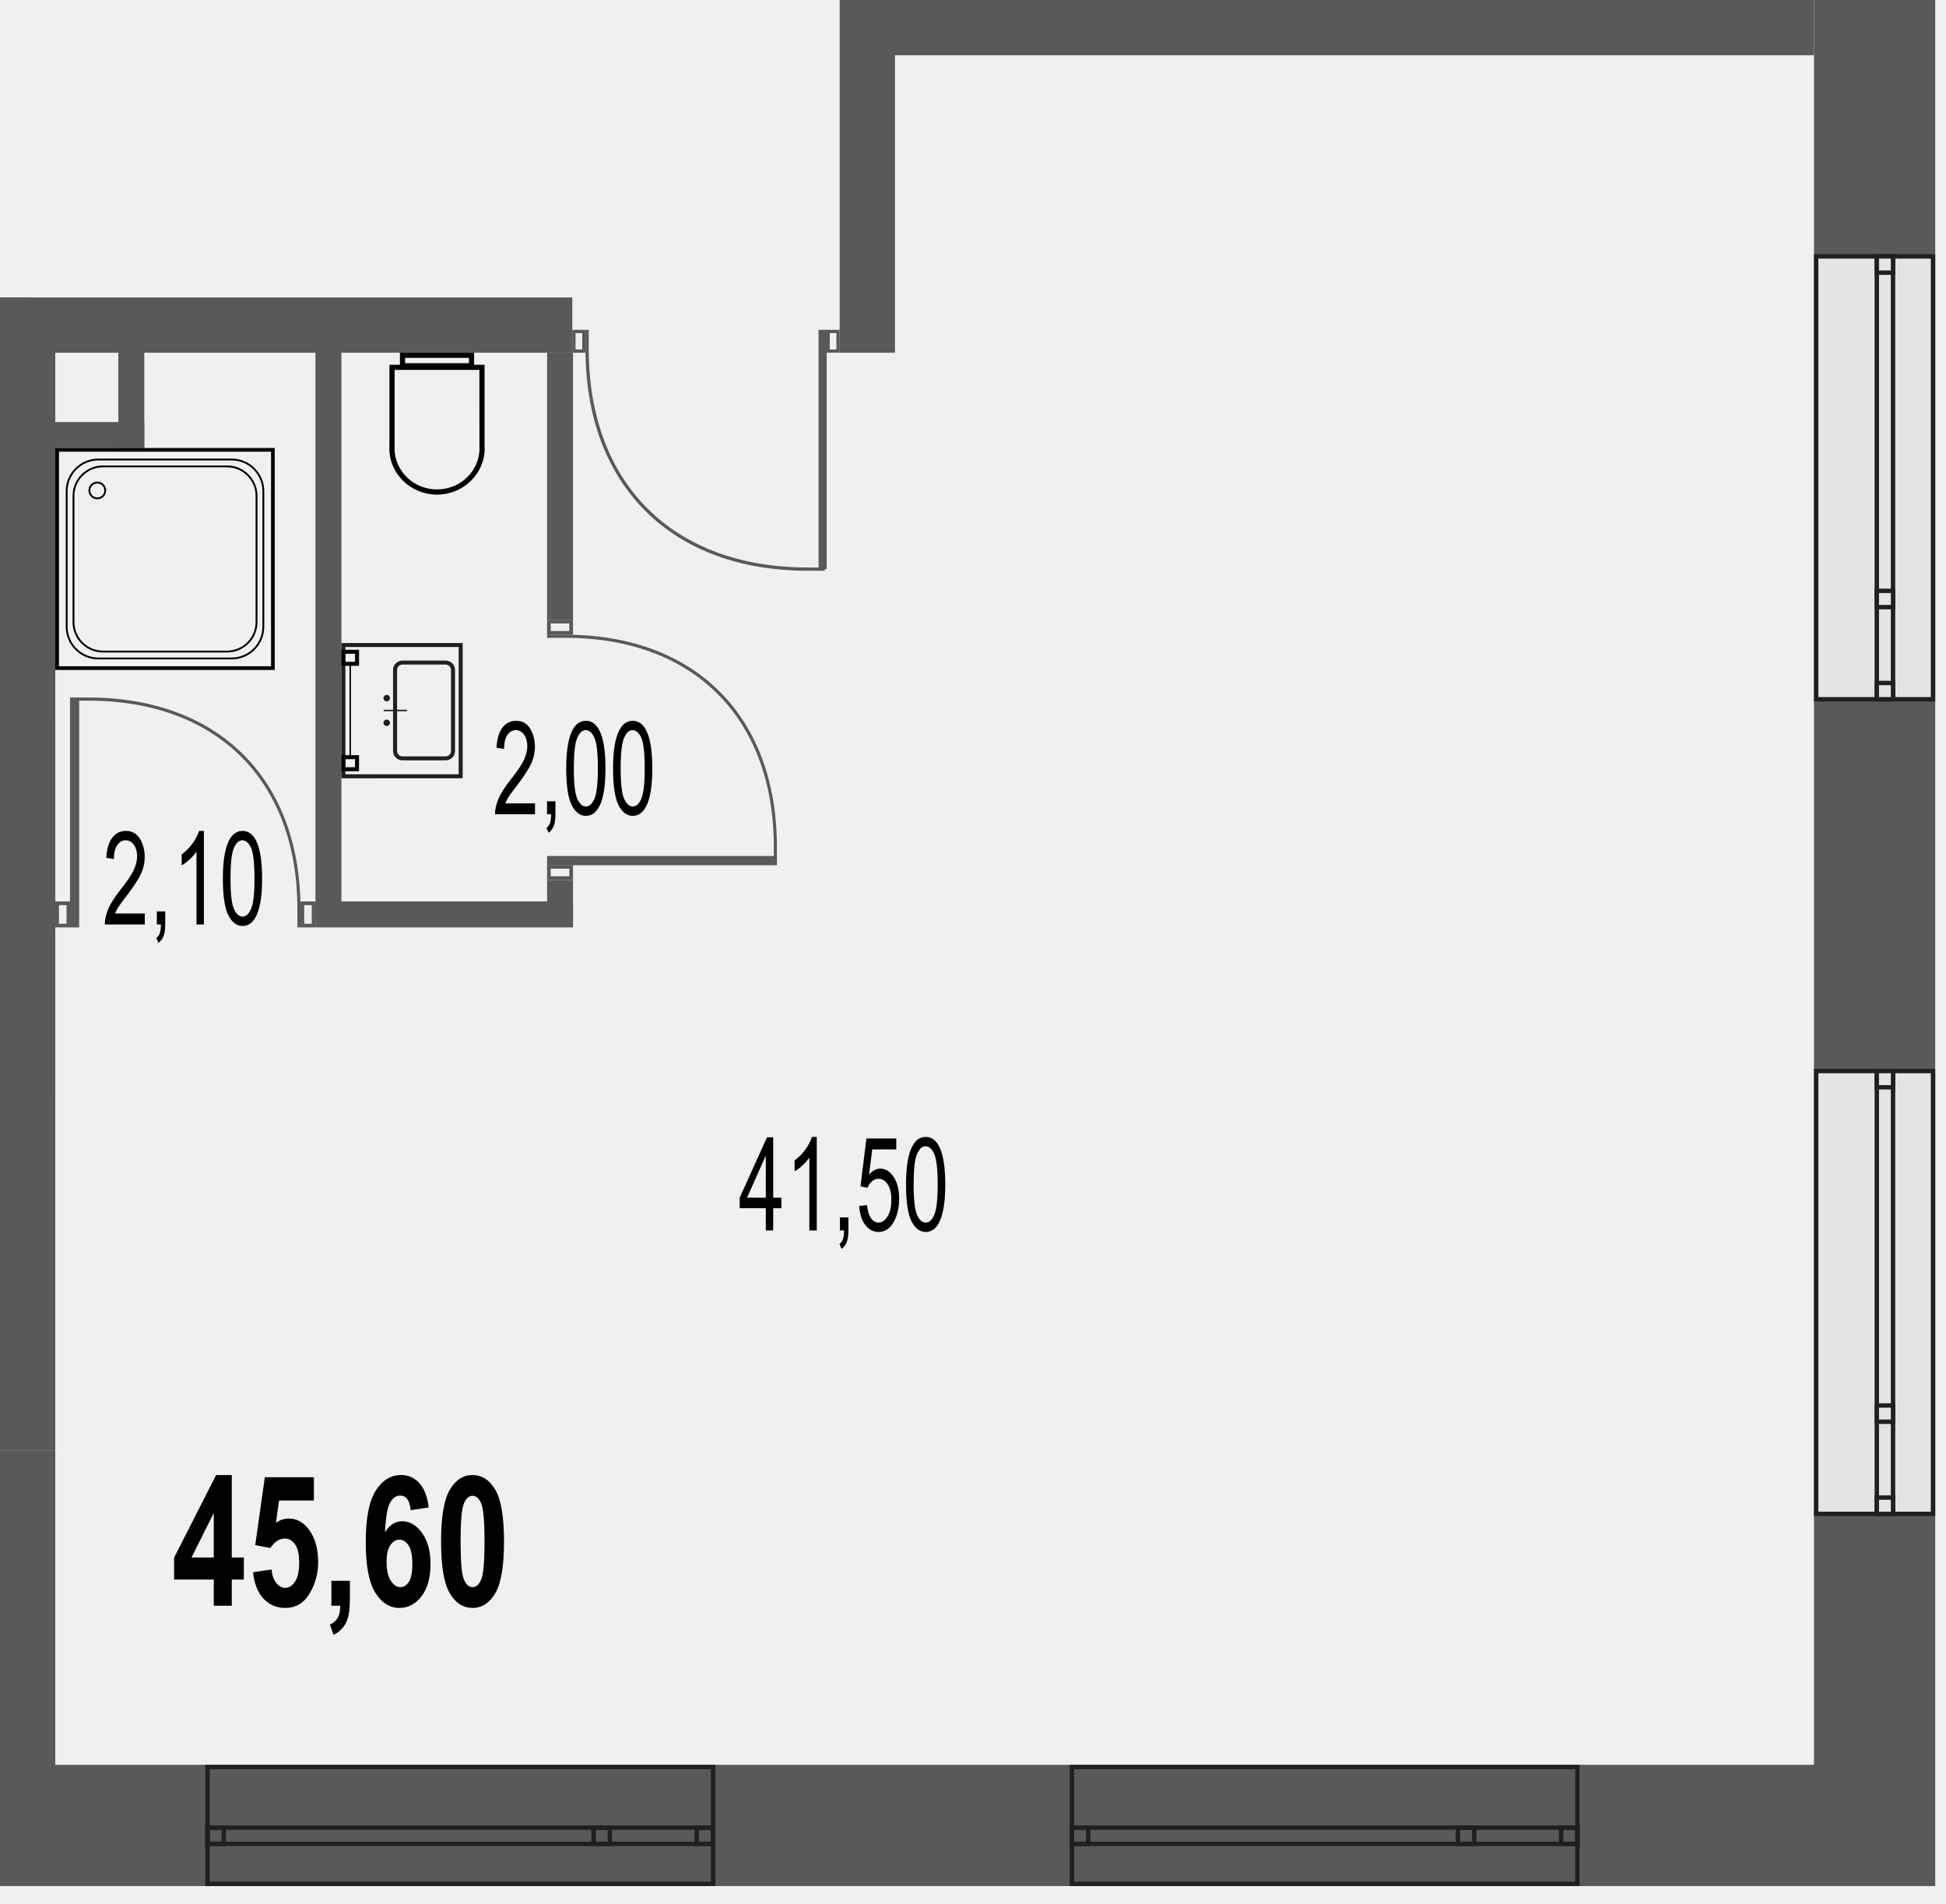
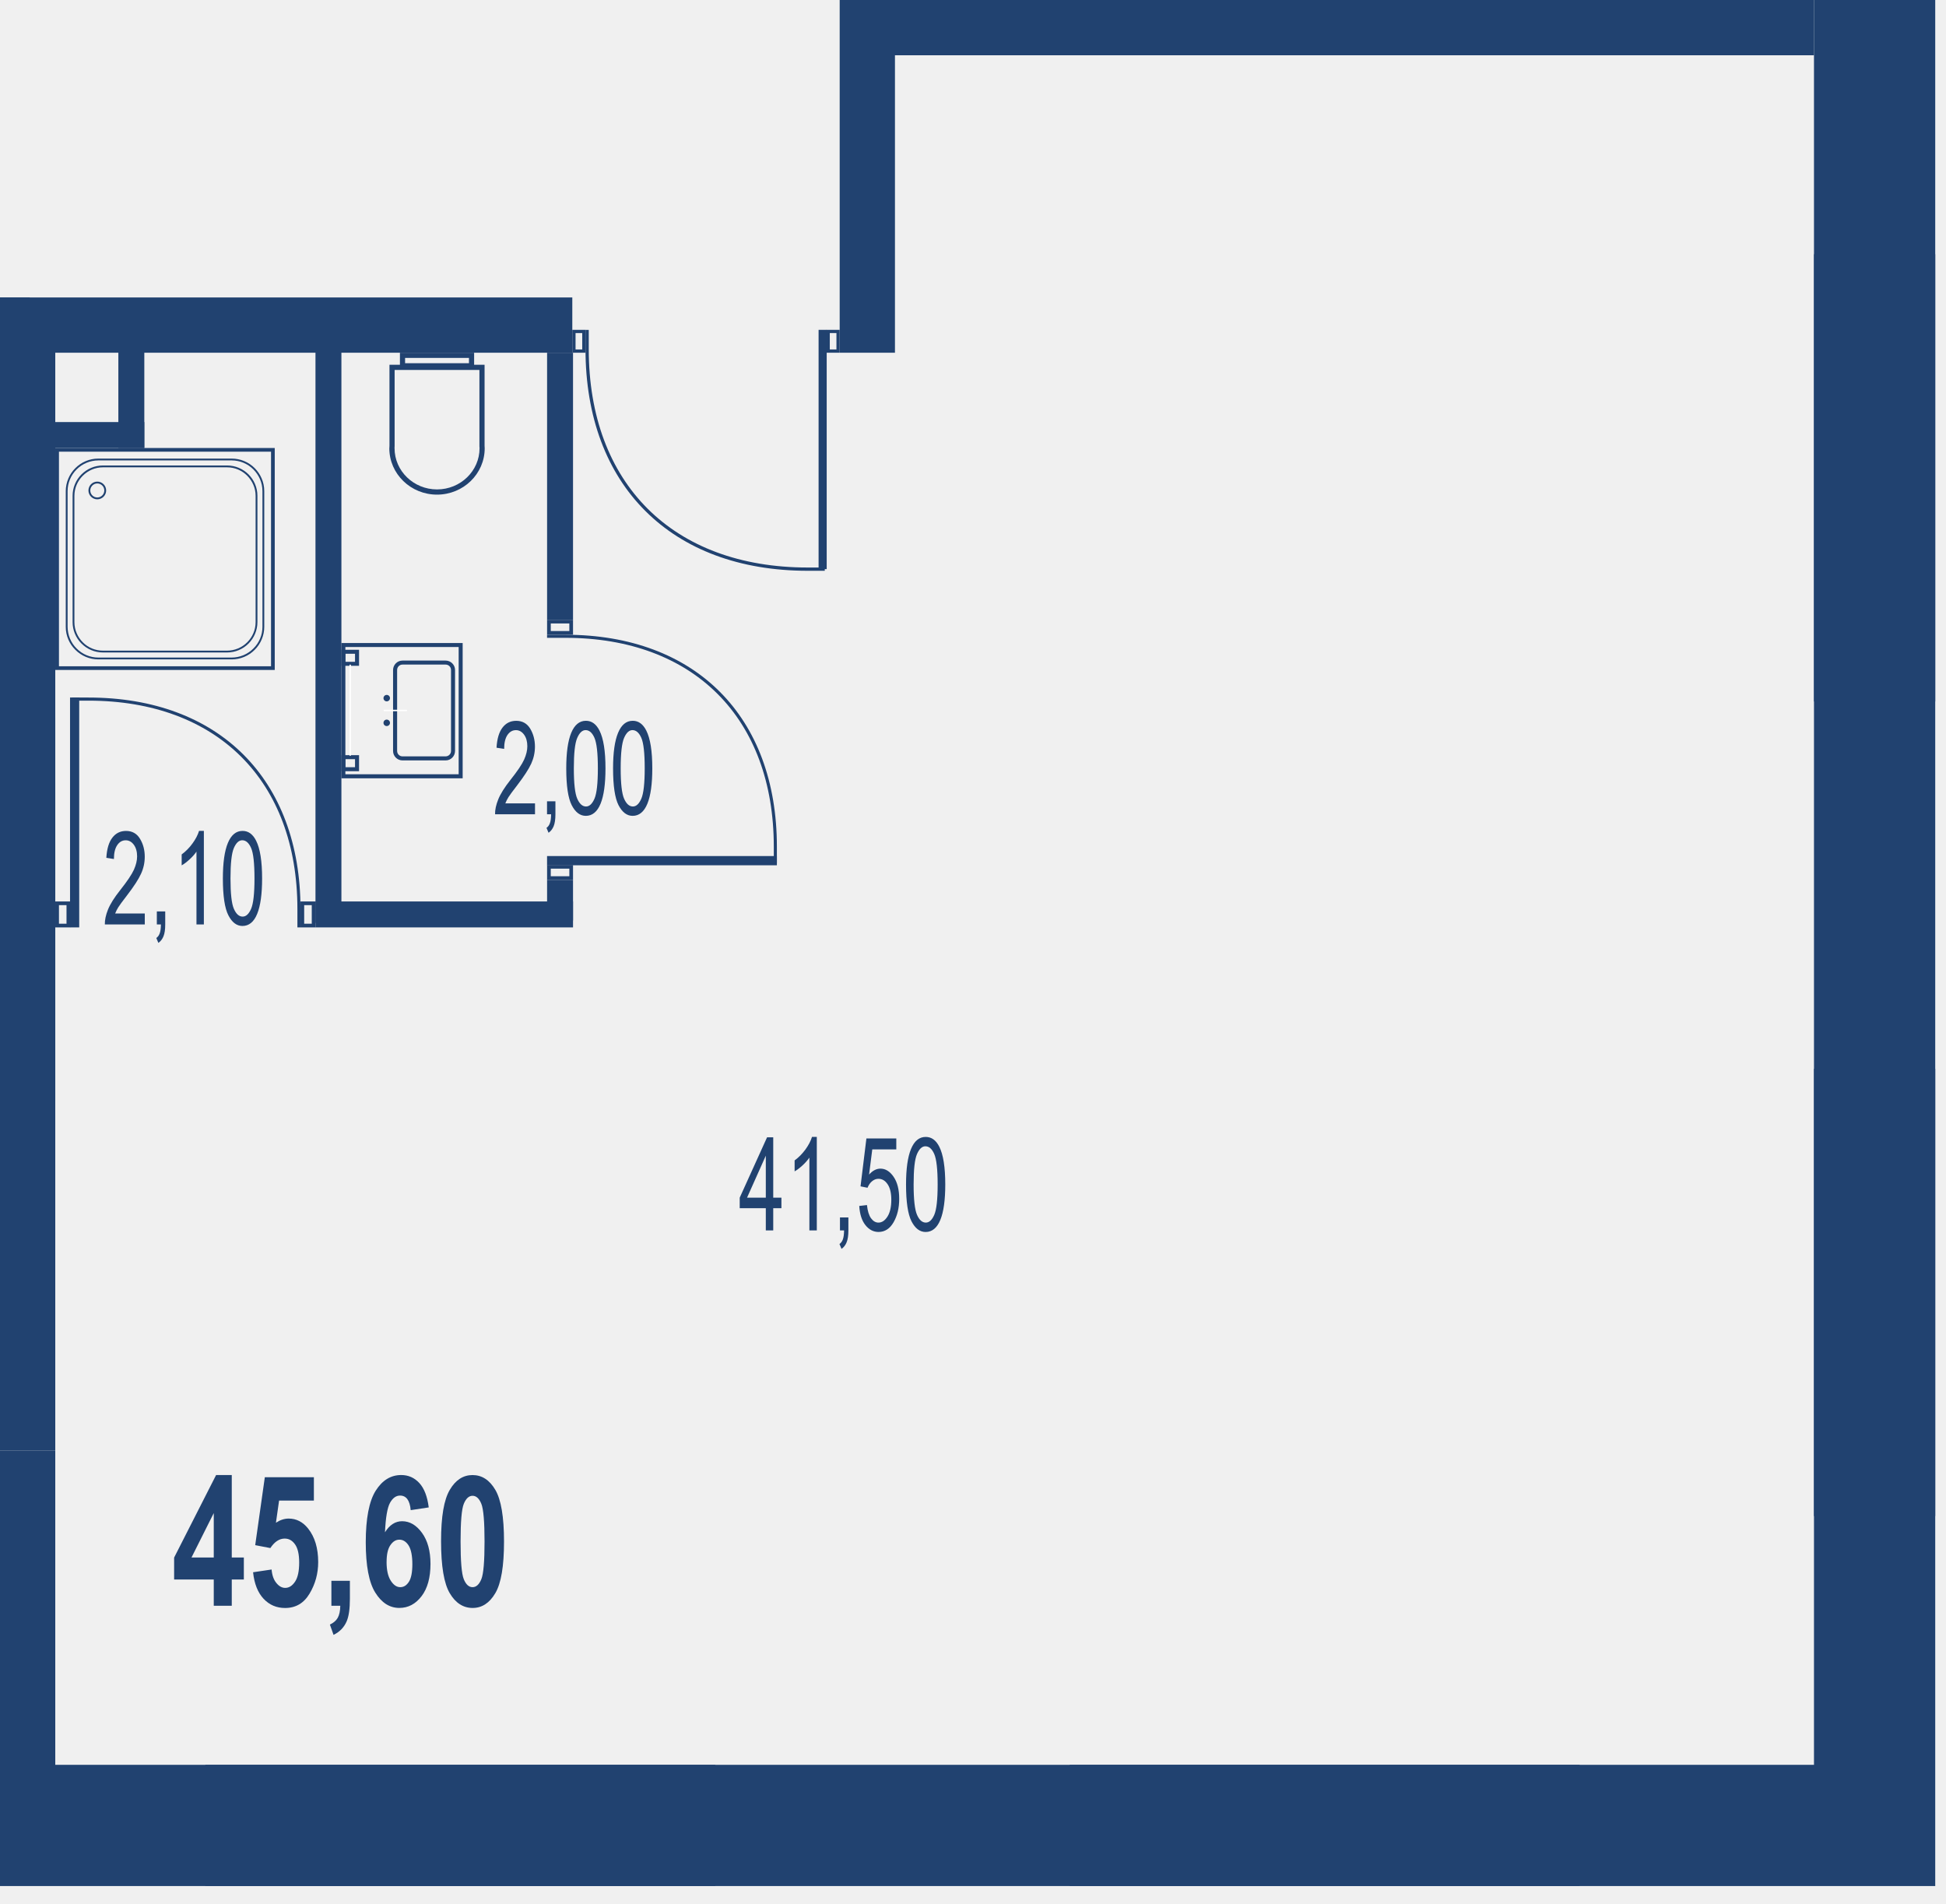
- <svg xmlns="http://www.w3.org/2000/svg" version="1.1" viewBox="1725.173 1101.134 623.513 609.928">
-   <path fill="none" stroke-width="0" d="M1725.173 1711.062v-519.896h265.866v-90.032h356.109l1.538 609.928h-623.513z" />
-   <path fill="none" stroke-width="0" d="m1732.746 1686.011 1.954-481.271 272.167.55-6.842-95.3 309.574 3.737v572.284h-576.853z" />
-   <clipPath id="a">
-     <path fill="none" stroke-width="0" d="M1725.173 1711.062v-519.896h265.866v-90.032h356.109l1.538 609.928h-623.513z" />
-   </clipPath>
-   <g data-name="Layer 1" clip-path="url(#a)">
-     <g data-name="Слой 1">
-       <path d="M24.168 18.436h2321.065v1686.99H4.743V18.436h19.425Zm2282.215 38.84H43.593v1609.31h2262.79V57.277Z" fill="#58595b" stroke-width="0" />
-       <g data-name="1931717945008" fill="#58595b" stroke-width="0">
-         <path d="M1719.272 1454.056v-122.99h23.613v122.99h-23.613zm0 213.763v-101.993h23.613v101.993h-23.613zm275.263-566.685h311.848v17.712h-311.848v-17.712zm-269.362 95.301h183.368v17.712h-183.368v-17.712z" />
-         <path d="M1994.214 1214.147v-156.28h17.712v156.28h-17.712zm-269.041 351.679v-368.209h17.712v368.21h-17.712zm-188.628-286.783h188.628v17.712h-188.628v-17.712z" />
+ <svg xmlns="http://www.w3.org/2000/svg" id="_Слой_1" data-name="Слой_1" version="1.1" viewBox="0 0 623.51 609.93">
+   <defs>
+     <style>
+       .st0, .st1 {
+         fill: none;
+       }
+ 
+       .st1 {
+         display: none;
+       }
+ 
+       .st2 {
+         stroke-miterlimit: 22.97;
+       }
+ 
+       .st2, .st3, .st4 {
+         fill: #214270;
+       }
+ 
+       .st2, .st4 {
+         stroke: #fff;
+         stroke-linecap: round;
+         stroke-width: .47px;
+       }
+ 
+       .st4 {
+         stroke-linejoin: round;
+       }
+ 
+       .st5 {
+         clip-path: url(#clippath);
+       }
+     </style>
+     <clipPath id="clippath">
+       <polygon class="st0" points="0 609.93 0 90.03 265.87 90.03 265.87 0 621.97 0 623.51 609.93 0 609.93 0 609.93" />
+     </clipPath>
+   </defs>
+   <path class="st1" d="M0,609.93V90.03h265.87V0h356.11l1.54,609.93H0Z" />
+   <path class="st1" d="M7.57,584.88l1.95-481.27,272.17.55-6.84-95.3,309.57,3.74v572.28H7.57h0Z" />
+   <g class="st5">
+     <g>
+       <path class="st3" d="M-1701-1082.7H620.06V604.29H-1720.43v-1686.99h19.42ZM581.21-1043.86H-1681.58V565.45H581.21v-1609.31h0Z" />
+       <g>
+         <path class="st3" d="M-5.9,352.92v-122.99h23.61v122.99H-5.9ZM-5.9,566.69v-101.99h23.61v101.99H-5.9ZM269.36,0h311.85v17.71h-311.85V0h0ZM0,95.3h183.37v17.71H0v-17.71Z" />
+         <path class="st3" d="M269.04,113.01V-43.27h17.71V113.01h-17.71ZM0,464.69V96.48h17.71v368.21H0ZM-188.63,177.91H0v17.71h-188.63v-17.71Z" />
      </g>
-       <g data-name="1933146796912" fill="#58595b" stroke-width="0">
-         <path d="M1763.09 1244.671v-36.695h8.316v36.695h-8.315z" />
-         <path d="M1734.7 1236.366h36.706v8.305H1734.7v-8.305zm91.544 153.595h82.527v8.315h-82.527v-8.315zm-277.687-193.526H1734.7v8.305h-186.143v-8.305z" />
-         <path d="M1834.559 1213.465v183.359h-8.315v-183.359h8.315zm74.212.682v85.563h-8.314v-85.563h8.314zm0 168.922v13.003h-8.314v-13.003h8.314z" />
+       <g>
+         <path class="st3" d="M37.92,143.54v-36.69h8.32v36.69h-8.32Z" />
+         <path class="st3" d="M9.53,135.23h36.71v8.31H9.53v-8.31ZM101.07,288.83h82.53v8.31h-82.53v-8.31ZM-176.62,95.3H9.53v8.31h-186.14v-8.31Z" />
+         <path class="st3" d="M109.39,112.33v183.36h-8.31V112.33h8.31ZM183.6,113.01v85.56h-8.31v-85.56h8.31ZM183.6,281.93v13h-8.31v-13h8.31Z" />
      </g>
-       <g data-name="1931152367488" fill="#010101" stroke-width="0">
-         <path d="M1851.58 1244.751c0-.22.03-.64.03-.771v-24.324h27.168l.01 24.444c0 .01.03.43.03.651 0 7.273-6.111 13.194-13.625 13.194s-13.614-5.92-13.614-13.194Zm-1.664 0c0 8.205 6.842 14.857 15.277 14.857 8.446 0 15.278-6.652 15.278-14.857 0-.27-.04-.771-.04-.771v-25.977h-30.475v25.977s-.04.5-.04.771Z" />
-         <path d="M1854.965 1215.8h20.467v1.713h-20.467v-1.713Zm-1.653-1.653v5.019h23.773v-5.02h-23.773Z" />
+       <g>
+         <path class="st3" d="M126.41,143.62c0-.22.03-.64.03-.77v-24.32h27.17v24.44s.04.43.04.65c0,7.27-6.11,13.19-13.62,13.19s-13.61-5.92-13.61-13.19h0ZM124.74,143.62c0,8.2,6.84,14.86,15.28,14.86s15.28-6.65,15.28-14.86c0-.27-.04-.77-.04-.77v-25.98h-30.47v25.98s-.04.5-.04.77h0Z" />
+         <path class="st3" d="M129.79,114.67h20.47v1.71h-20.47v-1.71ZM128.14,113.01v5.02h23.77v-5.02h-23.77Z" />
      </g>
-       <g data-name="1931718127600">
-         <path d="M1872.136 1308.445v40.763h-36.295v-40.763h36.295Zm1.282-1.282h-38.86v43.338l38.86-.01v-43.328Z" fill="#231f20" stroke-width="0" />
-         <path d="M1867.948 1314.066a1.74 1.74 0 0 1 1.733 1.733v25.946c0 .962-.781 1.733-1.733 1.733h-13.824a1.725 1.725 0 0 1-1.723-1.733v-25.946c0-.952.77-1.733 1.723-1.733h13.824Zm0-1.283h-13.824a3.018 3.018 0 0 0-3.016 3.016v25.946a3.012 3.012 0 0 0 3.016 3.015h13.824a3.018 3.018 0 0 0 3.016-3.015v-25.946a3.012 3.012 0 0 0-3.016-3.016Zm-18.863 13.074c.57 0 1.041-.461 1.041-1.042 0-.571-.47-1.032-1.041-1.032-.581 0-1.042.46-1.042 1.032 0 .58.46 1.042 1.042 1.042Zm0 7.903c.57 0 1.041-.46 1.041-1.031a1.04 1.04 0 0 0-1.041-1.042c-.581 0-1.042.46-1.042 1.042 0 .57.46 1.032 1.042 1.032Z" fill="#231f20" stroke-width="0" />
-         <path fill="none" stroke="#231f20" stroke-linecap="round" stroke-miterlimit="22.967" stroke-width=".471" d="M1848.323 1328.772h7.053" />
-         <path d="M1838.926 1310.6v2.574h-3.085v-2.575h3.085Zm1.283-1.283h-5.65v5.14h5.65v-5.15.01Zm-1.283 35.053v2.574h-3.085v-2.574h3.085Zm1.283-1.283h-5.65v5.15h5.65v-5.15Z" fill="#010101" stroke-width="0" />
-         <path fill="none" stroke="#010101" stroke-linecap="round" stroke-linejoin="round" stroke-width=".471" d="M1837.384 1314.286v28.801" />
+       <g>
+         <path class="st3" d="M146.96,207.31v40.76h-36.3v-40.76h36.3ZM148.24,206.03h-38.86v43.34h38.86v-43.34Z" />
+         <path class="st3" d="M142.78,212.93c.96,0,1.73.78,1.73,1.73v25.95c0,.96-.78,1.73-1.73,1.73h-13.82c-.95,0-1.72-.77-1.72-1.73h0v-25.95c0-.95.77-1.73,1.72-1.73h13.82ZM142.78,211.65h-13.82c-1.67,0-3.01,1.35-3.02,3.02v25.95c0,1.66,1.35,3.01,3.01,3.02h13.83c1.66,0,3.01-1.35,3.02-3.02v-25.95c0-1.66-1.34-3.01-3.01-3.02h0ZM123.91,224.72c.57,0,1.04-.46,1.04-1.04s-.47-1.03-1.04-1.03-1.04.46-1.04,1.03.46,1.04,1.04,1.04ZM123.91,232.63c.57,0,1.04-.46,1.04-1.03,0-.57-.46-1.04-1.04-1.04h0c-.58,0-1.04.46-1.04,1.04s.46,1.03,1.04,1.03h0Z" />
+         <path class="st2" d="M123.15,227.64h7.05" />
+         <path class="st3" d="M113.75,209.47v2.57h-3.08v-2.57h3.08ZM115.04,208.18h-5.65v5.14h5.65v-5.15h0ZM113.75,243.24v2.57h-3.08v-2.57h3.08ZM115.04,241.95h-5.65v5.15h5.65v-5.15Z" />
+         <path class="st4" d="M112.21,213.15v28.8" />
      </g>
-       <g data-name="1931718152224" stroke-width="0">
-         <path d="M1756.66 1248.658h42.756a9.774 9.774 0 0 1 6.942 2.886c1.783 1.783 2.895 4.237 2.895 6.942v43.488a9.783 9.783 0 0 1-2.895 6.943 9.782 9.782 0 0 1-6.942 2.895h-42.757a9.818 9.818 0 0 1-6.942-2.895 9.815 9.815 0 0 1-2.885-6.943v-43.488a9.826 9.826 0 0 1 2.885-6.942 9.809 9.809 0 0 1 6.942-2.886Zm42.756-.59h-42.757c-2.865 0-5.47 1.172-7.353 3.055a10.39 10.39 0 0 0-3.066 7.363v43.488c0 2.875 1.173 5.48 3.066 7.363a10.35 10.35 0 0 0 7.353 3.066h42.757a10.37 10.37 0 0 0 7.363-3.066 10.397 10.397 0 0 0 3.065-7.363v-43.488c0-2.865-1.182-5.47-3.065-7.363a10.406 10.406 0 0 0-7.363-3.056Z" />
-         <path d="M1758.142 1250.862h39.801c2.505 0 4.789 1.032 6.442 2.685s2.685 3.937 2.685 6.442v40.482c0 2.505-1.032 4.789-2.685 6.452a9.096 9.096 0 0 1-6.442 2.675h-39.801a9.096 9.096 0 0 1-6.442-2.675c-1.653-1.663-2.685-3.947-2.685-6.452v-40.482c0-2.505 1.032-4.789 2.685-6.442s3.937-2.685 6.442-2.685Zm39.801-.59h-39.801c-2.675 0-5.1 1.101-6.863 2.854a9.695 9.695 0 0 0-2.855 6.863v40.482a9.66 9.66 0 0 0 2.855 6.862 9.678 9.678 0 0 0 6.863 2.856h39.801a9.69 9.69 0 0 0 6.862-2.856 9.702 9.702 0 0 0 2.855-6.862v-40.482c0-2.665-1.102-5.1-2.855-6.863-1.763-1.753-4.197-2.855-6.862-2.855Z" />
-         <path d="M1744.067 1245.853h67.951v68.753h-67.952v-68.753Zm68.542-1.182h-69.725v71.117h70.316v-71.117h-.59Z" />
-         <path d="M1756.349 1256.032c.62 0 1.182.26 1.582.66a2.24 2.24 0 0 1-1.583 3.827 2.24 2.24 0 0 1-1.583-3.827c.402-.4.962-.66 1.584-.66Zm2.003.24a2.832 2.832 0 1 0-4.007 4.007 2.832 2.832 0 1 0 4.007-4.007Z" />
+       <g>
+         <path class="st3" d="M31.49,147.52h42.76c2.61,0,5.11,1.04,6.94,2.89,1.78,1.78,2.9,4.24,2.9,6.94v43.49c0,2.61-1.04,5.11-2.9,6.94-1.84,1.85-4.33,2.89-6.94,2.9H31.49c-2.61,0-5.1-1.05-6.94-2.9-1.85-1.84-2.88-4.34-2.89-6.94v-43.49c0-2.6,1.04-5.1,2.89-6.94,1.84-1.85,4.34-2.88,6.94-2.89h0ZM74.24,146.93H31.49c-2.86,0-5.47,1.17-7.35,3.06-1.96,1.95-3.06,4.6-3.07,7.36v43.49c0,2.88,1.17,5.48,3.07,7.36,1.94,1.96,4.59,3.07,7.35,3.07h42.76c2.76,0,5.42-1.1,7.36-3.07,1.96-1.95,3.06-4.6,3.06-7.36v-43.49c0-2.86-1.18-5.47-3.06-7.36-1.95-1.96-4.6-3.06-7.36-3.06h0Z" />
+         <path class="st3" d="M32.97,149.73h39.8c2.51,0,4.79,1.03,6.44,2.69s2.69,3.94,2.69,6.44v40.48c0,2.51-1.03,4.79-2.69,6.45-1.71,1.71-4.02,2.67-6.44,2.68h-39.8c-2.42,0-4.74-.96-6.44-2.68-1.65-1.66-2.69-3.95-2.69-6.45v-40.48c0-2.51,1.03-4.79,2.69-6.44s3.94-2.69,6.44-2.69ZM72.77,149.14h-39.8c-2.68,0-5.1,1.1-6.86,2.85-1.83,1.82-2.85,4.29-2.85,6.86v40.48c0,2.58,1.03,5.05,2.85,6.86,1.82,1.83,4.29,2.86,6.86,2.86h39.8c2.58,0,5.05-1.03,6.86-2.86,1.82-1.82,2.85-4.29,2.85-6.86v-40.48c0-2.67-1.1-5.1-2.85-6.86-1.76-1.75-4.2-2.85-6.86-2.85h0Z" />
+         <path class="st3" d="M18.89,144.72h67.95v68.75H18.89v-68.75h0ZM87.44,143.54H17.71v71.12h70.32v-71.12h-.59Z" />
+         <path class="st3" d="M31.18,154.9c.62,0,1.18.26,1.58.66.88.87.88,2.29,0,3.17-.42.42-.99.66-1.59.66-1.24,0-2.24-1-2.24-2.24,0-.6.24-1.17.66-1.59.4-.4.96-.66,1.58-.66ZM33.18,155.14c-1.11-1.11-2.9-1.11-4.01,0s-1.11,2.9,0,4.01,2.9,1.11,4.01,0,1.11-2.9,0-4.01Z" />
      </g>
-       <path d="M1970.542 1495.36v-7.123h-8.365v-3.376l8.756-19.334h1.983v19.334h2.625v3.376h-2.625v7.123h-2.374Zm0-10.499v-13.454l-6.01 13.454h6.01Z" stroke-width="0" />
-       <path data-name="1 8" d="M1986.871 1495.36h-2.374v-23.332c-.551.812-1.272 1.643-2.194 2.495-.922.841-1.773 1.482-2.544 1.923v-3.506c1.302-.952 2.454-2.124 3.466-3.506.992-1.373 1.703-2.725 2.103-4.027h1.543v29.953Z" fill="#000" stroke-width="0" />
-       <path data-name="2 9" d="M1994.305 1495.36v-4.167h2.704v4.167c0 1.623-.19 2.885-.57 3.807-.371.912-.922 1.623-1.633 2.104l-.662-1.563c.481-.33.842-.812 1.082-1.463.24-.64.38-1.613.401-2.885h-1.322Z" fill="#000" stroke-width="0" />
-       <path data-name="3 10" d="M2015.472 1480.634c0-5 .531-8.786 1.593-11.36 1.072-2.585 2.635-3.868 4.709-3.868 1.843 0 3.285 1.032 4.347 3.126 1.283 2.525 1.924 6.562 1.924 12.102 0 4.978-.521 8.765-1.583 11.35-1.062 2.584-2.635 3.877-4.718 3.877-1.844 0-3.346-1.142-4.518-3.416-1.163-2.285-1.754-6.221-1.754-11.812Zm2.435 0c0 4.838.37 8.104 1.102 9.747.721 1.653 1.663 2.474 2.805 2.474 1.082 0 1.983-.83 2.715-2.504.721-1.673 1.082-4.909 1.082-9.717 0-4.87-.371-8.125-1.102-9.768-.722-1.643-1.673-2.464-2.835-2.464-1.072 0-1.964.831-2.685 2.504s-1.082 4.91-1.082 9.728Z" fill="#000" stroke-width="0" />
-       <path data-name="4 11" d="m2000.466 1487.526 2.494-.29c.2 1.893.631 3.306 1.312 4.237.682.922 1.473 1.382 2.365 1.382 1.132 0 2.093-.65 2.915-1.963.812-1.302 1.212-3.095 1.212-5.36 0-2.133-.39-3.786-1.182-4.958-.781-1.173-1.763-1.754-2.955-1.754-.721 0-1.383.25-2.014.762s-1.122 1.202-1.482 2.113l-2.244-.45 1.883-15.348h9.577v3.506h-7.704l-1.021 8.065c1.142-1.272 2.354-1.904 3.636-1.904 1.623 0 3.025.882 4.218 2.625s1.793 4.087 1.793 7.043c0 2.915-.601 5.42-1.793 7.503-1.193 2.084-2.805 3.126-4.82 3.126-1.662 0-3.075-.742-4.227-2.214s-1.803-3.516-1.963-6.121Z" fill="#000" stroke-width="0" />
-       <path d="M1896.59 1358.535v3.496h-12.803c-.03-1.422.31-3.015 1.021-4.778s2.024-3.847 3.917-6.252c2.224-2.795 3.677-4.958 4.368-6.491.682-1.533 1.032-2.955 1.032-4.278 0-1.513-.35-2.755-1.052-3.716-.71-.962-1.573-1.443-2.604-1.443-1.112 0-2.014.521-2.725 1.553-.701 1.032-1.062 2.525-1.062 4.448l-2.435-.37c.17-2.866.812-5.02 1.924-6.462s2.564-2.164 4.388-2.164c1.973 0 3.466.841 4.478 2.514 1.011 1.693 1.522 3.607 1.522 5.75 0 1.894-.4 3.717-1.192 5.46-.791 1.743-2.314 4.068-4.528 6.983-1.422 1.833-2.344 3.085-2.755 3.746-.41.672-.751 1.333-1.012 2.004h9.517Z" stroke-width="0" />
-       <path data-name="1 22" d="M1906.598 1347.315c0-4.999.53-8.796 1.592-11.37 1.072-2.575 2.635-3.867 4.709-3.867 1.843 0 3.286 1.042 4.347 3.135 1.283 2.525 1.924 6.562 1.924 12.102 0 4.979-.521 8.755-1.583 11.34-1.062 2.585-2.635 3.877-4.718 3.877-1.843 0-3.346-1.142-4.518-3.416-1.162-2.274-1.753-6.211-1.753-11.801Zm2.434-.01c0 4.849.37 8.104 1.102 9.747.731 1.653 1.663 2.485 2.805 2.485 1.082 0 1.983-.842 2.715-2.515.721-1.673 1.082-4.909 1.082-9.717 0-4.869-.37-8.115-1.102-9.768-.722-1.643-1.673-2.464-2.835-2.464-1.072 0-1.964.841-2.685 2.515s-1.082 4.908-1.082 9.717Z" fill="#000" stroke-width="0" />
-       <path data-name="2 23" d="M1900.447 1362.031v-4.167h2.694v4.177c0 1.613-.19 2.875-.56 3.797-.381.912-.922 1.623-1.643 2.114l-.662-1.573c.481-.33.842-.811 1.082-1.462.25-.641.38-1.603.4-2.885h-1.311Z" fill="#000" stroke-width="0" />
-       <path data-name="3 24" d="M1921.604 1347.315c0-4.999.531-8.796 1.603-11.37 1.062-2.575 2.625-3.867 4.699-3.867 1.843 0 3.286 1.042 4.347 3.135 1.283 2.525 1.924 6.562 1.924 12.102 0 4.979-.521 8.755-1.583 11.34-1.062 2.585-2.635 3.877-4.718 3.877-1.834 0-3.336-1.142-4.518-3.416-1.162-2.274-1.754-6.211-1.754-11.801Zm2.435-.01c0 4.849.37 8.104 1.102 9.747.731 1.653 1.663 2.485 2.805 2.485 1.082 0 1.983-.842 2.715-2.515.721-1.673 1.082-4.909 1.082-9.717 0-4.869-.36-8.115-1.092-9.768-.732-1.643-1.683-2.464-2.845-2.464-1.072 0-1.964.841-2.685 2.515-.711 1.673-1.082 4.908-1.082 9.717Z" fill="#000" stroke-width="0" />
-       <path d="M1771.566 1393.818v3.506h-12.803c-.03-1.432.31-3.025 1.022-4.788.711-1.753 2.023-3.837 3.927-6.241 2.214-2.795 3.667-4.97 4.358-6.492.681-1.533 1.032-2.965 1.032-4.278 0-1.522-.351-2.765-1.052-3.726-.701-.952-1.573-1.433-2.605-1.433-1.112 0-2.013.511-2.715 1.543-.71 1.042-1.072 2.525-1.072 4.458l-2.434-.38c.17-2.856.811-5.01 1.923-6.452 1.112-1.453 2.575-2.174 4.388-2.174 1.974 0 3.466.841 4.478 2.524 1.022 1.683 1.523 3.597 1.523 5.74 0 1.894-.39 3.717-1.192 5.46-.792 1.753-2.304 4.077-4.528 6.983-1.423 1.833-2.334 3.085-2.755 3.756a11.61 11.61 0 0 0-1.002 1.994h9.507Z" stroke-width="0" />
-       <path data-name="1 34" d="M1775.423 1397.325v-4.168h2.695v4.168c0 1.623-.18 2.885-.561 3.796-.371.922-.922 1.633-1.643 2.114l-.662-1.572c.481-.321.842-.812 1.082-1.453.25-.651.381-1.613.401-2.885h-1.312Z" fill="#000" stroke-width="0" />
-       <path data-name="2 35" d="M1796.58 1382.598c0-4.999.532-8.796 1.603-11.37 1.062-2.575 2.635-3.867 4.709-3.867 1.833 0 3.286 1.042 4.337 3.135 1.283 2.525 1.924 6.562 1.924 12.102 0 4.979-.521 8.766-1.583 11.35-1.052 2.585-2.635 3.867-4.718 3.867-1.833 0-3.336-1.132-4.508-3.416-1.172-2.274-1.763-6.211-1.763-11.801Zm2.445-.01c0 4.849.36 8.105 1.092 9.748.731 1.663 1.663 2.484 2.805 2.484 1.082 0 1.983-.831 2.715-2.505.721-1.673 1.082-4.908 1.082-9.727 0-4.859-.361-8.114-1.092-9.757s-1.683-2.465-2.845-2.465c-1.072 0-1.964.832-2.685 2.505-.711 1.673-1.072 4.909-1.072 9.717Z" fill="#000" stroke-width="0" />
-       <path data-name="3 36" d="M1790.5 1397.325h-2.375v-23.332c-.55.811-1.282 1.643-2.203 2.484-.922.852-1.764 1.493-2.535 1.924v-3.497a15.953 15.953 0 0 0 3.456-3.506c1.002-1.372 1.713-2.725 2.114-4.037h1.543v29.964Z" fill="#000" stroke-width="0" />
-       <g data-name="1930534553264" fill="#231f20" stroke-width="0">
-         <path d="M1952.94 1667.999h-160.557v36.024h160.557V1668Zm1.413-1.412v38.85h-163.392v-38.85h163.392Z" />
-         <path d="M1952.94 1687.424h-160.577v3.787h160.577v-3.787Zm1.413-1.413v6.612h-163.402v-6.612h163.402Z" />
-         <path d="M1952.94 1687.424h-3.796v3.787h3.796v-3.787Zm1.413-1.413v6.612h-6.622v-6.612h6.622Zm-158.173 1.413h-3.797v3.787h3.797v-3.787Zm1.412-1.413v6.612h-6.621v-6.612h6.621Zm122.279 1.413h-3.797v3.787h3.797v-3.787Zm1.413-1.413v6.612h-6.622v-6.612h6.622Zm308.602-18.012H2069.32v36.024h160.567V1668Zm1.403-1.412v38.85h-163.383v-38.85h163.383Z" />
-         <path d="M2229.886 1687.424H2069.3v3.787h160.587v-3.787Zm1.413-1.413v6.612h-163.403v-6.612h163.403Z" />
-         <path d="M2229.886 1687.424h-3.807v3.787h3.807v-3.787Zm1.413-1.413v6.612h-6.632v-6.612h6.632Zm-158.174 1.413h-3.806v3.787h3.806v-3.787Zm1.413-1.413v6.612h-6.632v-6.612h6.632Zm122.279 1.413h-3.797v3.787h3.797v-3.787Zm1.412-1.413v6.612h-6.622v-6.612h6.622Z" />
+       <path class="st3" d="M245.37,394.23v-7.12h-8.36v-3.38l8.76-19.33h1.98v19.33h2.62v3.38h-2.62v7.12h-2.37ZM245.37,383.73v-13.45l-6.01,13.45h6.01Z" />
+       <path class="st3" d="M261.7,394.23h-2.37v-23.33c-.55.81-1.27,1.64-2.19,2.49-.92.84-1.77,1.48-2.54,1.92v-3.51c1.3-.95,2.45-2.12,3.47-3.51.99-1.37,1.7-2.72,2.1-4.03h1.54v29.95Z" />
+       <path class="st3" d="M269.13,394.23v-4.17h2.7v4.17c0,1.62-.19,2.89-.57,3.81-.37.91-.92,1.62-1.63,2.1l-.66-1.56c.48-.33.84-.81,1.08-1.46.24-.64.38-1.61.4-2.89h-1.32Z" />
+       <path class="st3" d="M290.3,379.5c0-5,.53-8.79,1.59-11.36,1.07-2.58,2.64-3.87,4.71-3.87,1.84,0,3.29,1.03,4.35,3.13,1.28,2.53,1.92,6.56,1.92,12.1,0,4.98-.52,8.77-1.58,11.35-1.06,2.58-2.64,3.88-4.72,3.88-1.84,0-3.35-1.14-4.52-3.42-1.16-2.29-1.75-6.22-1.75-11.81h0ZM292.73,379.5c0,4.84.37,8.1,1.1,9.75.72,1.65,1.66,2.47,2.81,2.47,1.08,0,1.98-.83,2.71-2.5.72-1.67,1.08-4.91,1.08-9.72s-.37-8.12-1.1-9.77c-.72-1.64-1.67-2.46-2.83-2.46-1.07,0-1.96.83-2.69,2.5s-1.08,4.91-1.08,9.73Z" />
+       <path class="st3" d="M275.29,386.39l2.49-.29c.2,1.89.63,3.31,1.31,4.24.68.92,1.47,1.38,2.36,1.38,1.13,0,2.09-.65,2.92-1.96.81-1.3,1.21-3.09,1.21-5.36,0-2.13-.39-3.79-1.18-4.96-.78-1.17-1.76-1.75-2.95-1.75-.72,0-1.38.25-2.01.76s-1.12,1.2-1.48,2.11l-2.24-.45,1.88-15.35h9.58v3.51h-7.7l-1.02,8.06c1.14-1.27,2.35-1.9,3.64-1.9,1.62,0,3.03.88,4.22,2.62s1.79,4.09,1.79,7.04-.6,5.42-1.79,7.5c-1.19,2.08-2.81,3.13-4.82,3.13-1.66,0-3.07-.74-4.23-2.21s-1.8-3.52-1.96-6.12h0Z" />
+       <path class="st3" d="M171.42,257.4v3.5h-12.8c-.03-1.42.31-3.02,1.02-4.78s2.02-3.85,3.92-6.25c2.22-2.8,3.68-4.96,4.37-6.49.68-1.53,1.03-2.95,1.03-4.28,0-1.51-.35-2.76-1.05-3.72-.71-.96-1.57-1.44-2.6-1.44-1.11,0-2.01.52-2.72,1.55-.7,1.03-1.06,2.53-1.06,4.45l-2.44-.37c.17-2.87.81-5.02,1.92-6.46s2.56-2.16,4.39-2.16c1.97,0,3.47.84,4.48,2.51,1.01,1.69,1.52,3.61,1.52,5.75,0,1.89-.4,3.72-1.19,5.46-.79,1.74-2.31,4.07-4.53,6.98-1.42,1.83-2.34,3.08-2.76,3.75-.41.67-.75,1.33-1.01,2h9.52Z" />
+       <path class="st3" d="M181.43,246.18c0-5,.53-8.8,1.59-11.37,1.07-2.57,2.64-3.87,4.71-3.87,1.84,0,3.29,1.04,4.35,3.14,1.28,2.53,1.92,6.56,1.92,12.1,0,4.98-.52,8.76-1.58,11.34s-2.64,3.88-4.72,3.88c-1.84,0-3.35-1.14-4.52-3.42-1.16-2.27-1.75-6.21-1.75-11.8ZM183.86,246.17c0,4.85.37,8.1,1.1,9.75.73,1.65,1.66,2.48,2.81,2.48,1.08,0,1.98-.84,2.71-2.52.72-1.67,1.08-4.91,1.08-9.72s-.37-8.11-1.1-9.77c-.72-1.64-1.67-2.46-2.83-2.46-1.07,0-1.96.84-2.69,2.52s-1.08,4.91-1.08,9.72Z" />
+       <path class="st3" d="M175.27,260.9v-4.17h2.69v4.18c0,1.61-.19,2.88-.56,3.8-.38.91-.92,1.62-1.64,2.11l-.66-1.57c.48-.33.84-.81,1.08-1.46.25-.64.38-1.6.4-2.89h-1.31Z" />
+       <path class="st3" d="M196.43,246.18c0-5,.53-8.8,1.6-11.37,1.06-2.57,2.62-3.87,4.7-3.87,1.84,0,3.29,1.04,4.35,3.14,1.28,2.53,1.92,6.56,1.92,12.1,0,4.98-.52,8.76-1.58,11.34s-2.64,3.88-4.72,3.88c-1.83,0-3.34-1.14-4.52-3.42-1.16-2.27-1.75-6.21-1.75-11.8ZM198.87,246.17c0,4.85.37,8.1,1.1,9.75.73,1.65,1.66,2.48,2.81,2.48,1.08,0,1.98-.84,2.71-2.52.72-1.67,1.08-4.91,1.08-9.72s-.36-8.11-1.09-9.77c-.73-1.64-1.68-2.46-2.84-2.46-1.07,0-1.96.84-2.69,2.52-.71,1.67-1.08,4.91-1.08,9.72Z" />
+       <path class="st3" d="M46.39,292.68v3.51h-12.8c-.03-1.43.31-3.03,1.02-4.79.71-1.75,2.02-3.84,3.93-6.24,2.21-2.8,3.67-4.97,4.36-6.49.68-1.53,1.03-2.96,1.03-4.28,0-1.52-.35-2.77-1.05-3.73-.7-.95-1.57-1.43-2.6-1.43-1.11,0-2.01.51-2.71,1.54-.71,1.04-1.07,2.53-1.07,4.46l-2.43-.38c.17-2.86.81-5.01,1.92-6.45,1.11-1.45,2.57-2.17,4.39-2.17,1.97,0,3.47.84,4.48,2.52,1.02,1.68,1.52,3.6,1.52,5.74,0,1.89-.39,3.72-1.19,5.46-.79,1.75-2.3,4.08-4.53,6.98-1.42,1.83-2.33,3.08-2.76,3.76-.4.63-.73,1.3-1,1.99h9.51Z" />
+       <path class="st3" d="M50.25,296.19v-4.17h2.69v4.17c0,1.62-.18,2.89-.56,3.8-.37.92-.92,1.63-1.64,2.11l-.66-1.57c.48-.32.84-.81,1.08-1.45.25-.65.38-1.61.4-2.89h-1.31Z" />
+       <path class="st3" d="M71.41,281.46c0-5,.53-8.8,1.6-11.37,1.06-2.57,2.64-3.87,4.71-3.87,1.83,0,3.29,1.04,4.34,3.14,1.28,2.53,1.92,6.56,1.92,12.1,0,4.98-.52,8.77-1.58,11.35-1.05,2.58-2.64,3.87-4.72,3.87-1.83,0-3.34-1.13-4.51-3.42-1.17-2.27-1.76-6.21-1.76-11.8h0ZM73.85,281.45c0,4.85.36,8.1,1.09,9.75.73,1.66,1.66,2.48,2.81,2.48,1.08,0,1.98-.83,2.71-2.51.72-1.67,1.08-4.91,1.08-9.73s-.36-8.11-1.09-9.76-1.68-2.46-2.84-2.46c-1.07,0-1.96.83-2.69,2.51-.71,1.67-1.07,4.91-1.07,9.72h0Z" />
+       <path class="st3" d="M65.33,296.19h-2.38v-23.33c-.55.81-1.28,1.64-2.2,2.48-.92.85-1.76,1.49-2.54,1.92v-3.5c1.33-.98,2.49-2.17,3.46-3.51,1-1.37,1.71-2.72,2.11-4.04h1.54v29.96Z" />
+       <g>
+         <path class="st3" d="M227.77,566.86H67.21v36.02h160.56v-36.02h0ZM229.18,565.45v38.85H65.79v-38.85h163.39Z" />
+         <path class="st3" d="M227.77,586.29H67.19v3.79h160.58v-3.79ZM229.18,584.88v6.61H65.78v-6.61h163.4Z" />
+         <path class="st3" d="M227.77,586.29h-3.8v3.79h3.8v-3.79ZM229.18,584.88v6.61h-6.62v-6.61h6.62ZM71.01,586.29h-3.8v3.79h3.8v-3.79ZM72.42,584.88v6.61h-6.62v-6.61h6.62ZM194.7,586.29h-3.8v3.79h3.8v-3.79ZM196.11,584.88v6.61h-6.62v-6.61h6.62ZM504.71,566.86h-160.57v36.02h160.57v-36.02h0ZM506.12,565.45v38.85h-163.38v-38.85h163.38Z" />
+         <path class="st3" d="M504.71,586.29h-160.59v3.79h160.59v-3.79h0ZM506.13,584.88v6.61h-163.4v-6.61h163.4Z" />
+         <path class="st3" d="M504.71,586.29h-3.81v3.79h3.81v-3.79ZM506.13,584.88v6.61h-6.63v-6.61h6.63ZM347.95,586.29h-3.81v3.79h3.81v-3.79ZM349.37,584.88v6.61h-6.63v-6.61h6.63ZM471.64,586.29h-3.8v3.79h3.8v-3.79ZM473.06,584.88v6.61h-6.62v-6.61h6.62Z" />
      </g>
-       <g data-name="1933163385376" stroke-width="0">
-         <path fill="#e3e4e5" d="M2307.084 1444.249h37.438v141.934h-37.438z" />
-         <path d="M2307.796 1585.481V1444.99h36.024v140.491h-36.024Zm-1.413 1.403h38.85v-143.307h-38.85v143.307Z" fill="#231f20" />
-         <path fill="#e3e4e5" d="M2326.51 1444.289h5.198v141.894h-5.199z" />
-         <path d="M2327.22 1585.481V1444.97h3.788v140.511h-3.787Zm-1.412 1.403h6.612v-143.317h-6.612v143.317Z" fill="#231f20" />
-         <path fill="#e3e4e5" d="M2326.51 1580.973h5.198v5.21h-5.199z" />
-         <path d="M2327.22 1585.481v-3.807h3.788v3.807h-3.787Zm-1.412 1.403h6.612v-6.622h-6.612v6.622Z" fill="#231f20" />
-         <path fill="#e3e4e5" d="M2326.51 1444.289h5.198v5.22h-5.199z" />
-         <path d="M2327.22 1448.797v-3.807h3.788v3.807h-3.787Zm-1.412 1.412h6.612v-6.632h-6.612v6.632Z" fill="#231f20" />
-         <path fill="#e3e4e5" d="M2326.51 1551.44h5.198v5.21h-5.199z" />
-         <path d="M2327.22 1555.949v-3.797h3.788v3.797h-3.787Zm-1.412 1.412h6.612v-6.622h-6.612v6.622Z" fill="#231f20" />
+       <g>
+         <path class="st3" d="M581.91,343.11h37.44v141.93h-37.44v-141.93Z" />
+         <path class="st3" d="M582.62,484.35v-140.49h36.02v140.49h-36.02ZM581.21,485.75h38.85v-143.31h-38.85v143.31Z" />
+         <path class="st3" d="M601.34,343.15h5.2v141.89h-5.2v-141.89Z" />
+         <path class="st3" d="M602.05,484.35v-140.51h3.79v140.51h-3.79ZM600.63,485.75h6.61v-143.32h-6.61v143.32Z" />
+         <path class="st3" d="M601.34,479.84h5.2v5.21h-5.2v-5.21Z" />
+         <path class="st3" d="M602.05,484.35v-3.81h3.79v3.81h-3.79ZM600.63,485.75h6.61v-6.62h-6.61v6.62Z" />
+         <path class="st3" d="M601.34,343.15h5.2v5.22h-5.2v-5.22Z" />
+         <path class="st3" d="M602.05,347.66v-3.81h3.79v3.81h-3.79ZM600.63,349.07h6.61v-6.63h-6.61v6.63Z" />
+         <path class="st3" d="M601.34,450.31h5.2v5.21h-5.2v-5.21Z" />
+         <path class="st3" d="M602.05,454.81v-3.8h3.79v3.8h-3.79ZM600.63,456.23h6.61v-6.62h-6.61v6.62Z" />
      </g>
-       <g data-name="1933163389696" stroke-width="0">
-         <path fill="#e3e4e5" d="M2307.084 1183.241h37.438v141.934h-37.438z" />
-         <path d="M2307.796 1324.474v-140.481h36.024v140.481h-36.024Zm-1.413 1.413h38.85V1182.58h-38.85v143.307Z" fill="#231f20" />
-         <path fill="#e3e4e5" d="M2326.51 1183.281h5.198v141.894h-5.199z" />
-         <path d="M2327.22 1324.474v-140.502h3.788v140.502h-3.787Zm-1.412 1.413h6.612V1182.56h-6.612v143.327Z" fill="#231f20" />
-         <path fill="#e3e4e5" d="M2326.51 1319.966h5.198v5.21h-5.199z" />
-         <path d="M2327.22 1324.474v-3.797h3.788v3.797h-3.787Zm-1.412 1.413h6.612v-6.622h-6.612v6.622Z" fill="#231f20" />
-         <path fill="#e3e4e5" d="M2326.51 1183.281h5.198v5.22h-5.199z" />
-         <path d="M2327.22 1187.8v-3.807h3.788v3.806h-3.787Zm-1.412 1.402h6.612v-6.622h-6.612v6.622Z" fill="#231f20" />
-         <path fill="#e3e4e5" d="M2326.51 1290.443h5.198v5.21h-5.199z" />
-         <path d="M2327.22 1294.951v-3.797h3.788v3.797h-3.787Zm-1.412 1.413h6.612v-6.622h-6.612v6.622Z" fill="#231f20" />
+       <g>
+         <path class="st3" d="M581.91,82.11h37.44v141.93h-37.44V82.11Z" />
+         <path class="st3" d="M582.62,223.34V82.86h36.02v140.48h-36.02ZM581.21,224.75h38.85V81.45h-38.85v143.31Z" />
+         <path class="st3" d="M601.34,82.15h5.2v141.89h-5.2V82.15Z" />
+         <path class="st3" d="M602.05,223.34V82.84h3.79v140.5h-3.79ZM600.63,224.75h6.61V81.43h-6.61v143.33h0Z" />
+         <path class="st3" d="M601.34,218.83h5.2v5.21h-5.2v-5.21Z" />
+         <path class="st3" d="M602.05,223.34v-3.8h3.79v3.8h-3.79ZM600.63,224.75h6.61v-6.62h-6.61v6.62Z" />
+         <path class="st3" d="M601.34,82.15h5.2v5.22h-5.2v-5.22Z" />
+         <path class="st3" d="M602.05,86.67v-3.81h3.79v3.81h-3.79ZM600.63,88.07h6.61v-6.62h-6.61v6.62Z" />
+         <path class="st3" d="M601.34,189.31h5.2v5.21h-5.2v-5.21Z" />
+         <path class="st3" d="M602.05,193.82v-3.8h3.79v3.8h-3.79ZM600.63,195.23h6.61v-6.62h-6.61v6.62Z" />
      </g>
-       <path d="M1793.665 1615.615v-8.395h-12.702v-7.032l13.454-26.448h5.019v26.417h3.867v7.063h-3.867v8.395h-5.77Zm0-15.458v-14.235l-7.132 14.235h7.132Z" stroke-width="0" />
-       <path data-name="1 49" d="m1806.258 1604.886 5.93-.881c.16 1.833.662 3.265 1.533 4.317.852 1.052 1.804 1.573 2.835 1.573 1.233 0 2.274-.671 3.156-2.003s1.322-3.377 1.322-6.141c0-2.605-.44-4.539-1.312-5.78-.872-1.253-1.984-1.884-3.326-1.884-1.713 0-3.246 1.012-4.598 3.035l-4.849-.932 3.076-21.759h15.718v7.474h-11.15l-1.012 7.112c1.342-.891 2.715-1.342 4.087-1.342 2.445 0 4.518 1.062 6.221 3.186 2.154 2.715 3.226 6.291 3.226 10.74 0 3.656-.912 7.022-2.755 10.107-1.823 3.066-4.438 4.608-7.844 4.608-2.765 0-5.059-.991-6.912-2.975s-2.965-4.809-3.346-8.455Z" fill="#000" stroke-width="0" />
-       <path data-name="2 50" d="M1831.353 1607.621h5.93v5.73c0 3.246-.35 5.66-1.031 7.243-.842 1.954-2.244 3.396-4.208 4.348l-1.172-3.296c1.172-.541 2.003-1.262 2.514-2.164s.792-2.194.822-3.867h-2.855v-7.994Z" fill="#000" stroke-width="0" />
-       <path data-name="3 51" d="M1876.574 1573.74c3.005 0 5.44 1.573 7.303 4.729s2.785 8.685 2.785 16.57c0 7.873-.922 13.383-2.785 16.54-1.863 3.165-4.288 4.738-7.273 4.738-3.026 0-5.46-1.563-7.313-4.699-1.864-3.125-2.795-8.675-2.795-16.66 0-7.834.931-13.334 2.795-16.49 1.853-3.155 4.287-4.727 7.283-4.727Zm.01 6.642c-1.162 0-2.104.862-2.795 2.555-.701 1.703-1.042 5.74-1.042 12.101s.34 10.389 1.042 12.092c.691 1.693 1.633 2.534 2.795 2.534 1.182 0 2.114-.851 2.805-2.554.691-1.703 1.032-5.73 1.032-12.072 0-6.361-.34-10.398-1.032-12.101-.691-1.693-1.623-2.555-2.805-2.555Z" fill="#000" stroke-width="0" />
-       <path data-name="4 52" d="m1862.529 1584.119-5.77.871c-.271-3.105-1.413-4.668-3.397-4.668-1.292 0-2.374.782-3.226 2.334-.861 1.563-1.392 4.699-1.612 9.427.74-1.182 1.562-2.064 2.474-2.645a5.402 5.402 0 0 1 3.025-.891c2.435 0 4.559 1.252 6.372 3.736 1.803 2.495 2.714 5.8 2.714 9.938 0 4.388-.951 7.844-2.865 10.339-1.913 2.504-4.277 3.757-7.112 3.757-3.096 0-5.66-1.623-7.704-4.88-2.044-3.245-3.066-8.645-3.066-16.168 0-7.644 1.062-13.144 3.176-16.5 2.124-3.356 4.849-5.029 8.175-5.029 2.294 0 4.227.852 5.81 2.575 1.563 1.703 2.575 4.318 3.006 7.804Zm-13.494 17.441c0 2.625.45 4.639 1.342 6.02.892 1.393 1.903 2.085 3.035 2.085 1.112 0 2.034-.571 2.775-1.733.732-1.142 1.102-3.036 1.102-5.66 0-2.725-.4-4.709-1.192-5.961-.801-1.242-1.783-1.873-2.965-1.873-1.132 0-2.104.6-2.905 1.793-.802 1.182-1.192 2.965-1.192 5.33Z" fill="#000" stroke-width="0" />
-       <g data-name="1933040213856" fill="#58595b" stroke-width="0">
-         <path d="M1973.107 1377.65v-5.21c0-20.607-6.422-37.347-17.973-48.928-11.55-11.58-28.24-18.022-48.797-18.022h-5.88v-.992h5.88c20.827 0 37.768 6.542 49.509 18.313 11.73 11.771 18.252 28.752 18.252 49.63v5.208h-.991Z" />
-         <path d="M1900.457 1375.405h73.641v2.956h-73.641v-2.956z" />
-         <path d="M1908.771 1378.871v4.198h-8.314v-4.789h8.314v.592Zm-1.182 3.016v-2.425h-5.95v2.425h5.95Zm1.182-81.587v4.198h-8.314v-4.788h8.314v.59Zm-1.182 3.016v-2.424h-5.95v2.424h5.95Z" />
+       <path class="st3" d="M68.49,514.48v-8.4h-12.7v-7.03l13.45-26.45h5.02v26.42h3.87v7.06h-3.87v8.4h-5.77ZM68.49,499.02v-14.23l-7.13,14.23h7.13Z" />
+       <path class="st3" d="M81.09,503.75l5.93-.88c.16,1.83.66,3.27,1.53,4.32.85,1.05,1.8,1.57,2.83,1.57,1.23,0,2.27-.67,3.16-2s1.32-3.38,1.32-6.14c0-2.6-.44-4.54-1.31-5.78-.87-1.25-1.98-1.88-3.33-1.88-1.71,0-3.25,1.01-4.6,3.04l-4.85-.93,3.08-21.76h15.72v7.47h-11.15l-1.01,7.11c1.34-.89,2.71-1.34,4.09-1.34,2.44,0,4.52,1.06,6.22,3.19,2.15,2.71,3.23,6.29,3.23,10.74,0,3.66-.91,7.02-2.76,10.11-1.82,3.07-4.44,4.61-7.84,4.61-2.77,0-5.06-.99-6.91-2.97s-2.96-4.81-3.35-8.45h0Z" />
+       <path class="st3" d="M106.18,506.49h5.93v5.73c0,3.25-.35,5.66-1.03,7.24-.84,1.95-2.24,3.4-4.21,4.35l-1.17-3.3c1.17-.54,2-1.26,2.51-2.16s.79-2.19.82-3.87h-2.85v-7.99h0Z" />
+       <path class="st3" d="M151.4,472.61c3.01,0,5.44,1.57,7.3,4.73s2.79,8.69,2.79,16.57-.92,13.38-2.79,16.54c-1.86,3.17-4.29,4.74-7.27,4.74s-5.46-1.56-7.31-4.7c-1.86-3.12-2.8-8.68-2.8-16.66s.93-13.33,2.8-16.49c1.85-3.16,4.29-4.73,7.28-4.73h0ZM151.41,479.25c-1.16,0-2.1.86-2.8,2.56-.7,1.7-1.04,5.74-1.04,12.1s.34,10.39,1.04,12.09c.69,1.69,1.63,2.53,2.8,2.53s2.11-.85,2.81-2.55,1.03-5.73,1.03-12.07-.34-10.4-1.03-12.1c-.69-1.69-1.62-2.56-2.81-2.56h0Z" />
+       <path class="st3" d="M137.36,482.98l-5.77.87c-.27-3.1-1.41-4.67-3.4-4.67-1.29,0-2.37.78-3.23,2.33-.86,1.56-1.39,4.7-1.61,9.43.74-1.18,1.56-2.06,2.47-2.65.9-.59,1.95-.9,3.03-.89,2.44,0,4.56,1.25,6.37,3.74,1.8,2.49,2.71,5.8,2.71,9.94,0,4.39-.95,7.84-2.86,10.34-1.91,2.5-4.28,3.76-7.11,3.76-3.1,0-5.66-1.62-7.7-4.88-2.04-3.24-3.07-8.65-3.07-16.17s1.06-13.14,3.18-16.5c2.12-3.36,4.85-5.03,8.18-5.03,2.29,0,4.23.85,5.81,2.57,1.56,1.7,2.57,4.32,3.01,7.8h0ZM123.86,500.43c0,2.62.45,4.64,1.34,6.02.89,1.39,1.9,2.08,3.04,2.08s2.03-.57,2.78-1.73c.73-1.14,1.1-3.04,1.1-5.66s-.4-4.71-1.19-5.96c-.8-1.24-1.78-1.87-2.96-1.87s-2.1.6-2.91,1.79c-.8,1.18-1.19,2.96-1.19,5.33h0Z" />
+       <g>
+         <path class="st3" d="M247.93,276.52v-5.21c0-20.61-6.42-37.35-17.97-48.93-11.55-11.58-28.24-18.02-48.8-18.02h-5.88v-.99h5.88c20.83,0,37.77,6.54,49.51,18.31,11.73,11.77,18.25,28.75,18.25,49.63v5.21h-.99Z" />
+         <path class="st3" d="M175.28,274.27h73.64v2.96h-73.64v-2.96Z" />
+         <path class="st3" d="M183.6,277.74v4.2h-8.31v-4.79h8.31v.59h0ZM182.42,280.75v-2.43h-5.95v2.43h5.95ZM183.6,199.17v4.2h-8.31v-4.79h8.31v.59ZM182.42,202.18v-2.42h-5.95v2.42h5.95Z" />
      </g>
-       <g data-name="1933040214000" fill="#58595b" stroke-width="0">
-         <path d="M1748.304 1325.626h5.21c20.606 0 37.346 6.422 48.927 17.962 11.58 11.55 18.022 28.25 18.022 48.798v5.89h.992v-5.89c0-20.818-6.542-37.758-18.313-49.499-11.76-11.731-28.751-18.263-49.629-18.263h-5.209v1.002Z" />
-         <path d="M1750.548 1398.276v-73.652h-2.945v73.652h2.945z" />
-         <path d="M1747.082 1389.961h-4.198v8.315h4.789v-8.315h-.591Zm-3.015 1.182h2.424v5.951h-2.424v-5.95Zm81.586-1.182h-4.198v8.315h4.789v-8.315h-.591Zm-3.016 1.182h2.425v5.951h-2.425v-5.95Z" />
+       <g>
+         <path class="st3" d="M23.13,224.49h5.21c20.61,0,37.35,6.42,48.93,17.96,11.58,11.55,18.02,28.25,18.02,48.8v5.89h.99v-5.89c0-20.82-6.54-37.76-18.31-49.5-11.76-11.73-28.75-18.26-49.63-18.26h-5.21v1h0Z" />
+         <path class="st3" d="M25.38,297.14v-73.65h-2.94v73.65h2.94Z" />
+         <path class="st3" d="M21.91,288.83h-4.2v8.31h4.79v-8.31h-.59ZM18.89,290.01h2.42v5.95h-2.42v-5.95h0ZM100.48,288.83h-4.2v8.31h4.79v-8.31h-.59ZM97.46,290.01h2.43v5.95h-2.43v-5.95h0Z" />
      </g>
-       <g data-name="1933040215488" fill="#58595b" stroke-width="0">
-         <path d="M1989.436 1282.96h-5.46c-21.599 0-39.14-6.732-51.282-18.834-12.141-12.112-18.883-29.603-18.883-51.141v-6.171h-1.042v6.17c0 21.82 6.852 39.571 19.194 51.873 12.332 12.302 30.124 19.145 52.013 19.145h5.46v-1.042Z" />
-         <path d="M1987.452 1206.813v76.668h2.605v-76.668h-2.605z" />
-         <path d="M1990.518 1214.147h3.696v-7.334h-4.217v7.333h.52Zm2.654-1.042h-2.133v-5.25h2.133v5.25Zm-84.11 1.042h3.707v-7.334h-4.228v7.333h.521Zm2.665-1.042h-2.144v-5.25h2.144v5.25Z" />
+       <g>
+         <path class="st3" d="M264.26,181.83h-5.46c-21.6,0-39.14-6.73-51.28-18.83-12.14-12.11-18.88-29.6-18.88-51.14v-6.17h-1.04v6.17c0,21.82,6.85,39.57,19.19,51.87,12.33,12.3,30.12,19.15,52.01,19.15h5.46v-1.04h0Z" />
+         <path class="st3" d="M262.28,105.68v76.67h2.6v-76.67h-2.6Z" />
+         <path class="st3" d="M265.34,113.01h3.7v-7.33h-4.22v7.33h.52ZM268,111.97h-2.13v-5.25h2.13v5.25ZM183.89,113.01h3.71v-7.33h-4.23v7.33h.52ZM186.55,111.97h-2.14v-5.25h2.14v5.25Z" />
      </g>
    </g>
  </g>
</svg>
